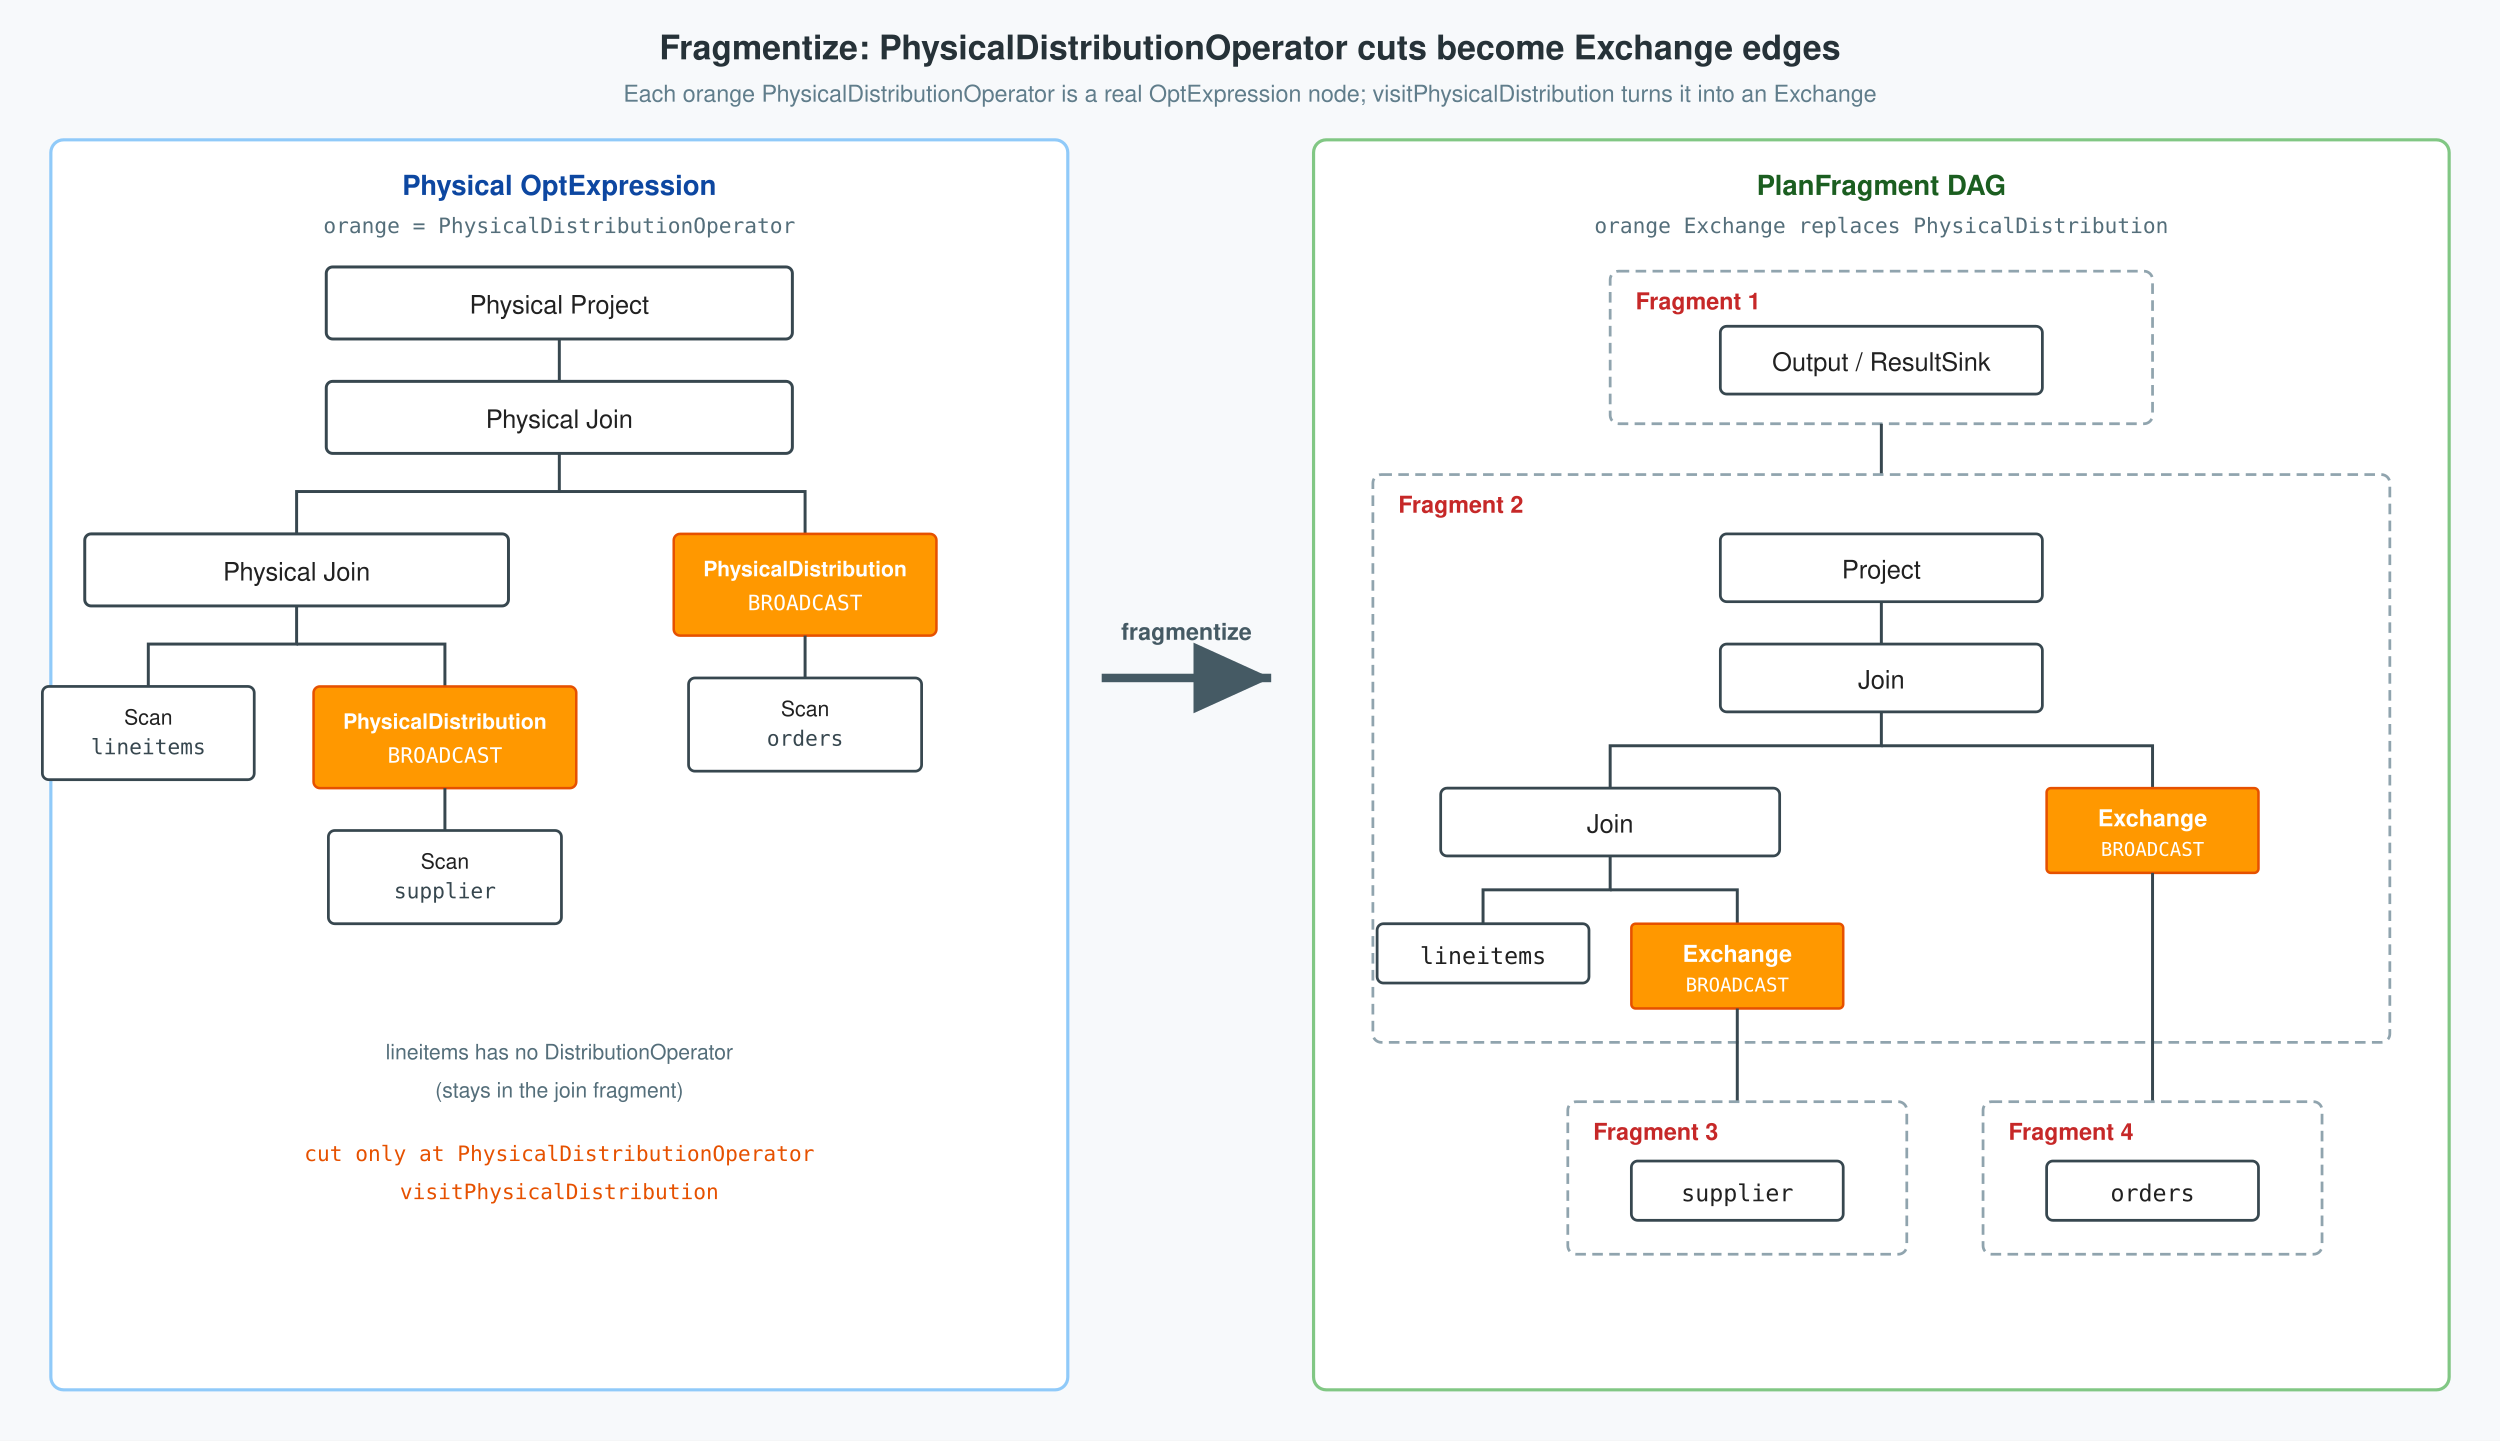
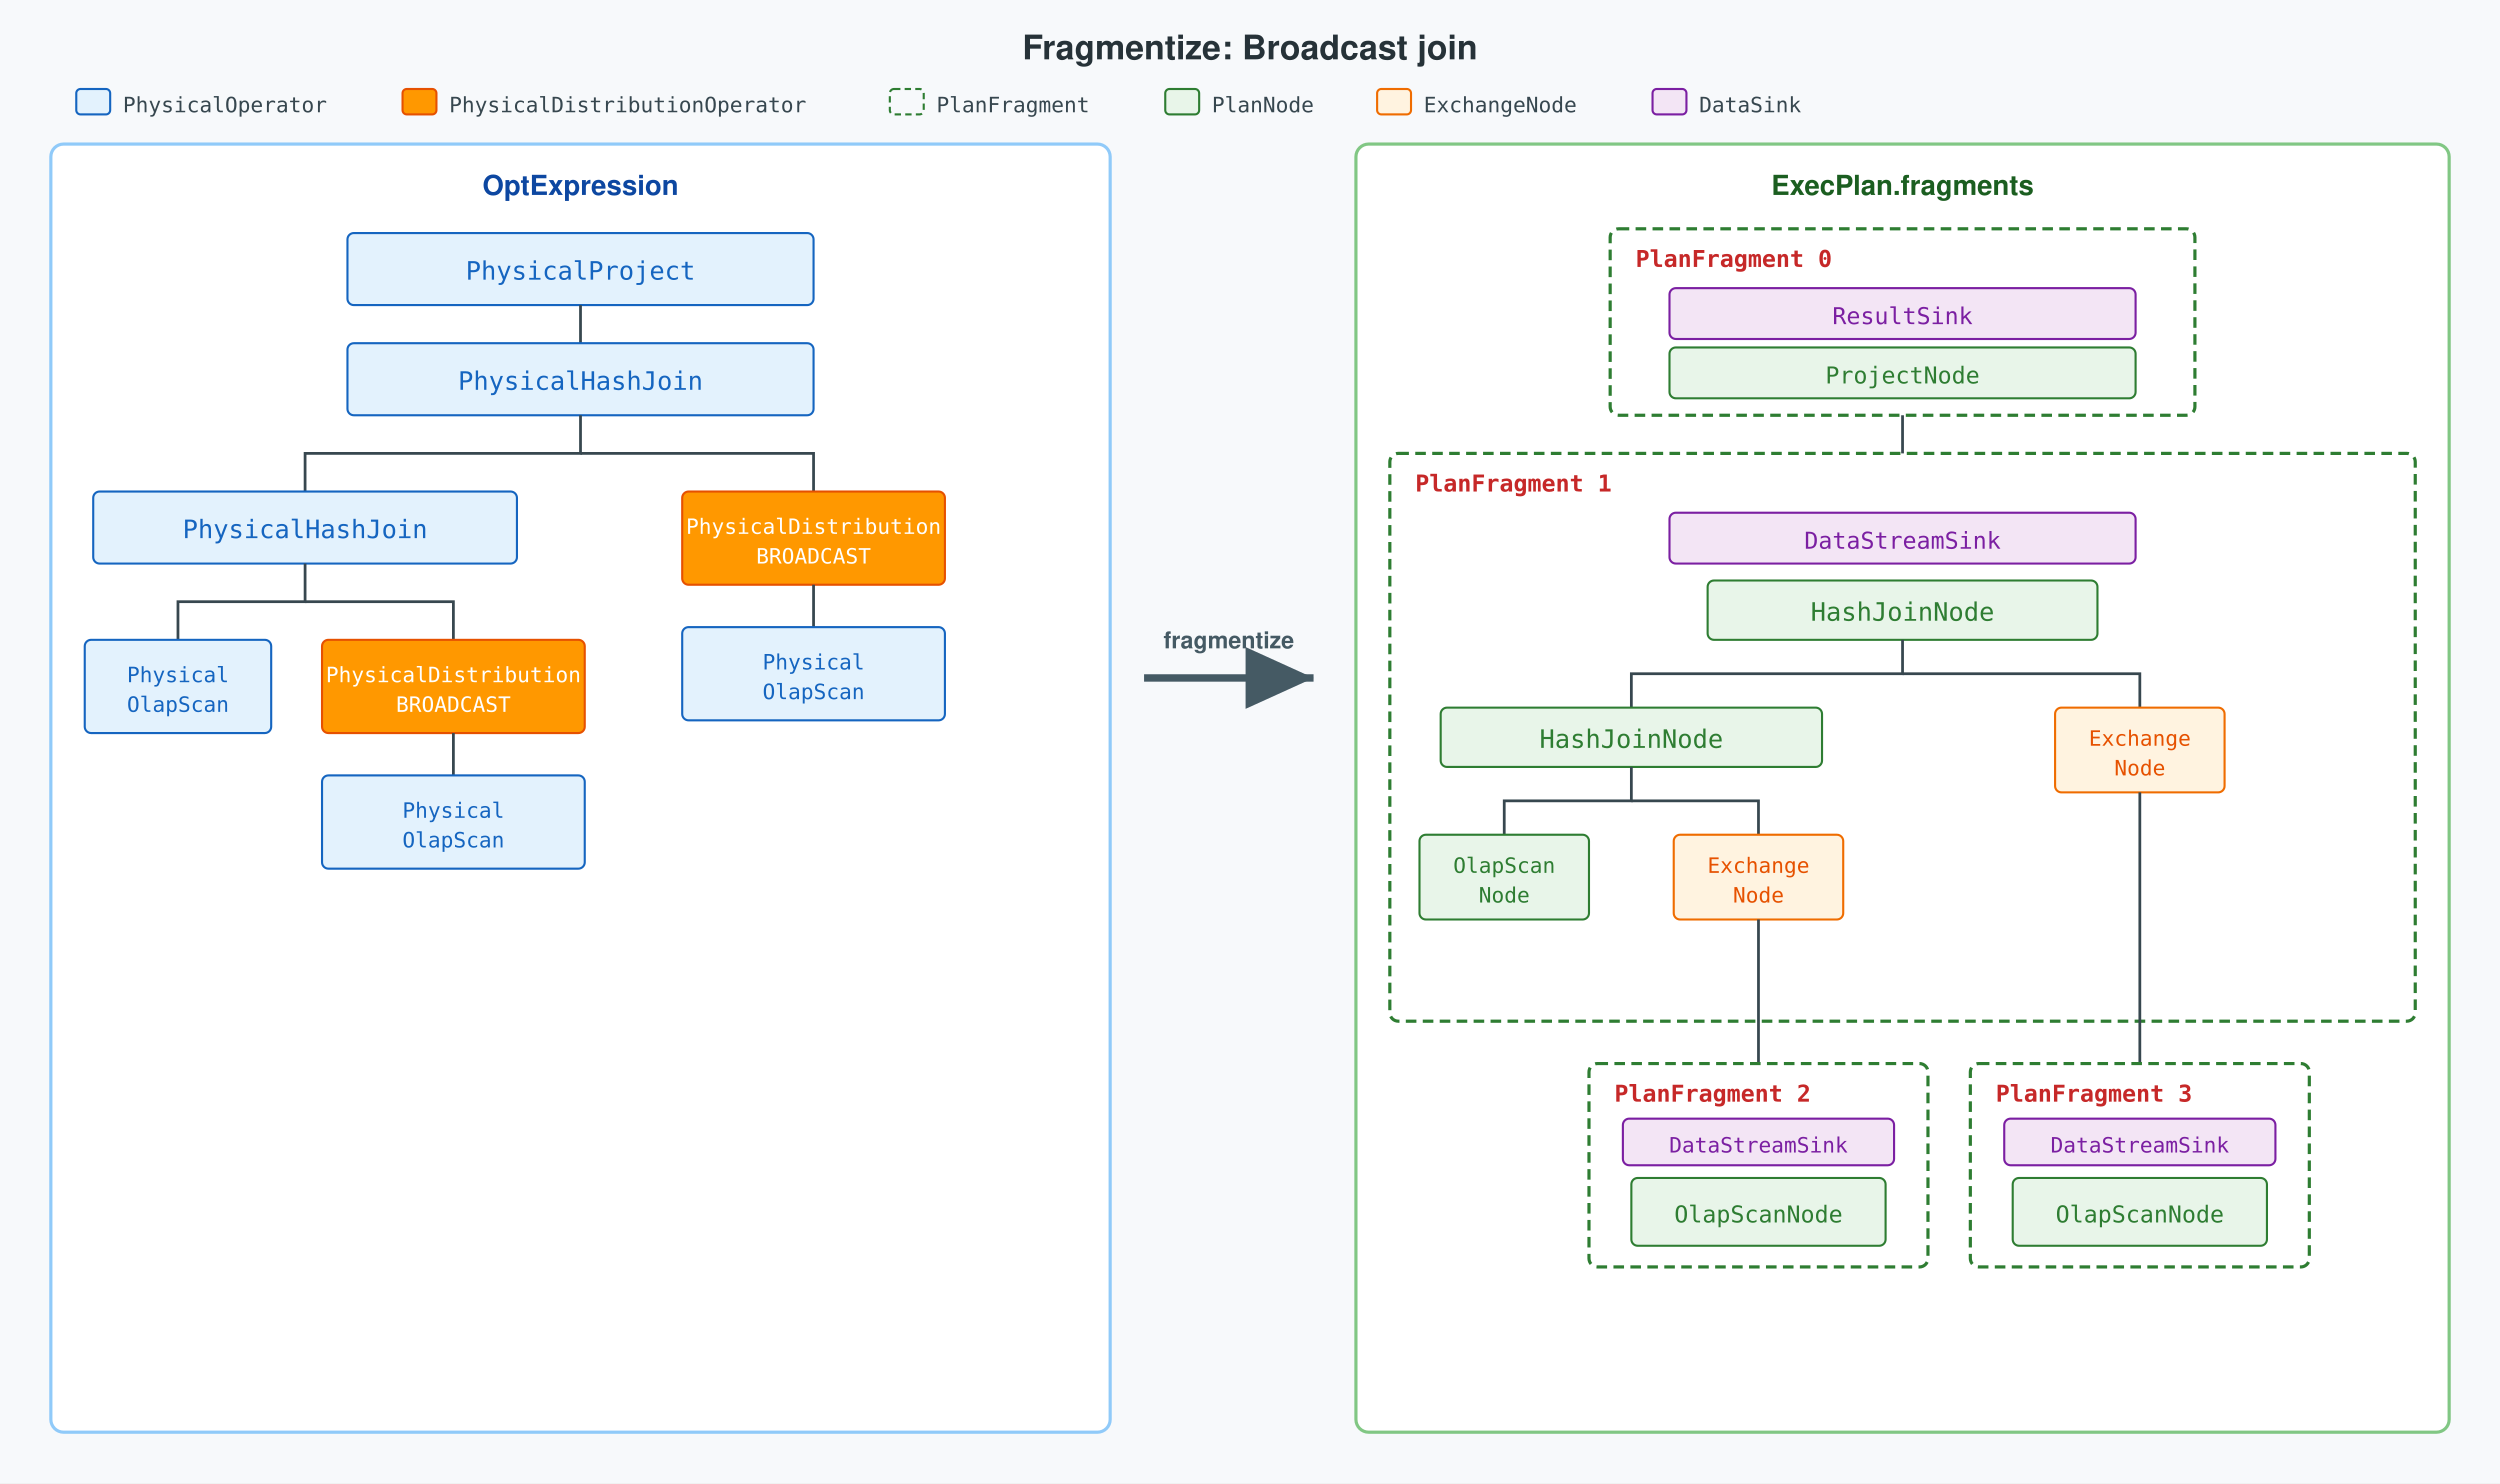
- <svg xmlns="http://www.w3.org/2000/svg" width="1180" height="680" viewBox="0 0 1180 680" role="img" aria-label="Fragmentize: PhysicalDistributionOperator nodes on the physical tree become Exchange edges between PlanFragments">
+ <svg xmlns="http://www.w3.org/2000/svg" width="1180" height="700" viewBox="0 0 1180 700" role="img" aria-label="Fragmentize broadcast: PhysicalOperators to PlanFragments with ExchangeNodes and sinks">
  <defs>
-     <marker id="fz-big" viewBox="0 0 12 12" refX="11" refY="6" markerWidth="10" markerHeight="10" orient="auto">
+     <marker id="fz-arr" viewBox="0 0 12 12" refX="11" refY="6" markerWidth="10" markerHeight="10" orient="auto">
      <path d="M 0 1 L 11 6 L 0 11 z" fill="#455a64" />
    </marker>
  </defs>
-   <rect width="1180" height="680" fill="#f7f9fb" />
-   <text x="590" y="28" text-anchor="middle" font-family="Segoe UI, Helvetica, Arial, sans-serif" font-size="16" font-weight="700" fill="#263238">Fragmentize: PhysicalDistributionOperator cuts become Exchange edges</text>
-   <text x="590" y="48" text-anchor="middle" font-family="Segoe UI, Helvetica, Arial, sans-serif" font-size="11" fill="#607d8b">Each orange PhysicalDistributionOperator is a real OptExpression node; visitPhysicalDistribution turns it into an Exchange</text>
-   <rect x="24" y="66" width="480" height="590" fill="#ffffff" stroke="#90caf9" stroke-width="1.5" rx="6" />
-   <text x="264" y="92" text-anchor="middle" font-family="Segoe UI, Helvetica, Arial, sans-serif" font-size="13" font-weight="700" fill="#0d47a1">Physical OptExpression</text>
-   <text x="264" y="110" text-anchor="middle" font-family="Consolas, monospace" font-size="10" fill="#546e7a">orange = PhysicalDistributionOperator</text>
-   <rect x="154" y="126" width="220" height="34" fill="#ffffff" stroke="#37474f" stroke-width="1.4" rx="3" />
-   <text x="264" y="148" text-anchor="middle" font-family="Segoe UI, Helvetica, Arial, sans-serif" font-size="12" fill="#212121">Physical Project</text>
-   <line x1="264" y1="160" x2="264" y2="180" stroke="#37474f" stroke-width="1.4" />
-   <rect x="154" y="180" width="220" height="34" fill="#ffffff" stroke="#37474f" stroke-width="1.4" rx="3" />
-   <text x="264" y="202" text-anchor="middle" font-family="Segoe UI, Helvetica, Arial, sans-serif" font-size="12" fill="#212121">Physical Join</text>
-   <path d="M 264 214 L 264 232 L 140 232 L 140 252" fill="none" stroke="#37474f" stroke-width="1.4" />
-   <path d="M 264 232 L 380 232 L 380 252" fill="none" stroke="#37474f" stroke-width="1.4" />
-   <rect x="40" y="252" width="200" height="34" fill="#ffffff" stroke="#37474f" stroke-width="1.4" rx="3" />
-   <text x="140" y="274" text-anchor="middle" font-family="Segoe UI, Helvetica, Arial, sans-serif" font-size="12" fill="#212121">Physical Join</text>
-   <path d="M 140 286 L 140 304 L 70 304 L 70 324" fill="none" stroke="#37474f" stroke-width="1.4" />
-   <path d="M 140 304 L 210 304 L 210 324" fill="none" stroke="#37474f" stroke-width="1.4" />
-   <rect x="20" y="324" width="100" height="44" fill="#ffffff" stroke="#37474f" stroke-width="1.3" rx="3" />
-   <text x="70" y="342" text-anchor="middle" font-family="Segoe UI, Helvetica, Arial, sans-serif" font-size="10" fill="#212121">Scan</text>
-   <text x="70" y="356" text-anchor="middle" font-family="Consolas, monospace" font-size="10" fill="#37474f">lineitems</text>
-   <rect x="148" y="324" width="124" height="48" fill="#ff9800" stroke="#e65100" stroke-width="1.2" rx="3" />
-   <text x="210" y="344" text-anchor="middle" font-family="Segoe UI, Helvetica, Arial, sans-serif" font-size="10" font-weight="700" fill="#ffffff">PhysicalDistribution</text>
-   <text x="210" y="360" text-anchor="middle" font-family="Consolas, monospace" font-size="10" fill="#ffffff">BROADCAST</text>
-   <line x1="210" y1="372" x2="210" y2="392" stroke="#37474f" stroke-width="1.4" />
-   <rect x="155" y="392" width="110" height="44" fill="#ffffff" stroke="#37474f" stroke-width="1.3" rx="3" />
-   <text x="210" y="410" text-anchor="middle" font-family="Segoe UI, Helvetica, Arial, sans-serif" font-size="10" fill="#212121">Scan</text>
-   <text x="210" y="424" text-anchor="middle" font-family="Consolas, monospace" font-size="10" fill="#37474f">supplier</text>
-   <rect x="318" y="252" width="124" height="48" fill="#ff9800" stroke="#e65100" stroke-width="1.2" rx="3" />
-   <text x="380" y="272" text-anchor="middle" font-family="Segoe UI, Helvetica, Arial, sans-serif" font-size="10" font-weight="700" fill="#ffffff">PhysicalDistribution</text>
-   <text x="380" y="288" text-anchor="middle" font-family="Consolas, monospace" font-size="10" fill="#ffffff">BROADCAST</text>
-   <line x1="380" y1="300" x2="380" y2="320" stroke="#37474f" stroke-width="1.4" />
-   <rect x="325" y="320" width="110" height="44" fill="#ffffff" stroke="#37474f" stroke-width="1.3" rx="3" />
-   <text x="380" y="338" text-anchor="middle" font-family="Segoe UI, Helvetica, Arial, sans-serif" font-size="10" fill="#212121">Scan</text>
-   <text x="380" y="352" text-anchor="middle" font-family="Consolas, monospace" font-size="10" fill="#37474f">orders</text>
-   <text x="264" y="500" text-anchor="middle" font-family="Segoe UI, Helvetica, Arial, sans-serif" font-size="10" fill="#546e7a">lineitems has no DistributionOperator</text>
-   <text x="264" y="518" text-anchor="middle" font-family="Segoe UI, Helvetica, Arial, sans-serif" font-size="10" fill="#546e7a">(stays in the join fragment)</text>
-   <text x="264" y="548" text-anchor="middle" font-family="Consolas, monospace" font-size="10" fill="#e65100">cut only at PhysicalDistributionOperator</text>
-   <text x="264" y="566" text-anchor="middle" font-family="Consolas, monospace" font-size="10" fill="#e65100">visitPhysicalDistribution</text>
-   <line x1="520" y1="320" x2="600" y2="320" stroke="#455a64" stroke-width="4" marker-end="url(#fz-big)" />
-   <text x="560" y="302" text-anchor="middle" font-family="Segoe UI, Helvetica, Arial, sans-serif" font-size="11" font-weight="700" fill="#455a64">fragmentize</text>
-   <rect x="620" y="66" width="536" height="590" fill="#ffffff" stroke="#81c784" stroke-width="1.5" rx="6" />
-   <text x="888" y="92" text-anchor="middle" font-family="Segoe UI, Helvetica, Arial, sans-serif" font-size="13" font-weight="700" fill="#1b5e20">PlanFragment DAG</text>
-   <text x="888" y="110" text-anchor="middle" font-family="Consolas, monospace" font-size="10" fill="#546e7a">orange Exchange replaces PhysicalDistribution</text>
-   <rect x="760" y="128" width="256" height="72" fill="none" stroke="#90a4ae" stroke-width="1.3" stroke-dasharray="5 3" rx="4" />
-   <text x="772" y="146" font-family="Segoe UI, Helvetica, Arial, sans-serif" font-size="11" font-weight="700" fill="#c62828">Fragment 1</text>
-   <rect x="812" y="154" width="152" height="32" fill="#ffffff" stroke="#37474f" stroke-width="1.3" rx="3" />
-   <text x="888" y="175" text-anchor="middle" font-family="Segoe UI, Helvetica, Arial, sans-serif" font-size="12" fill="#212121">Output / ResultSink</text>
-   <line x1="888" y1="200" x2="888" y2="224" stroke="#37474f" stroke-width="1.4" />
-   <rect x="648" y="224" width="480" height="268" fill="none" stroke="#90a4ae" stroke-width="1.3" stroke-dasharray="5 3" rx="4" />
-   <text x="660" y="242" font-family="Segoe UI, Helvetica, Arial, sans-serif" font-size="11" font-weight="700" fill="#c62828">Fragment 2</text>
-   <rect x="812" y="252" width="152" height="32" fill="#ffffff" stroke="#37474f" stroke-width="1.3" rx="3" />
-   <text x="888" y="273" text-anchor="middle" font-family="Segoe UI, Helvetica, Arial, sans-serif" font-size="12" fill="#212121">Project</text>
-   <line x1="888" y1="284" x2="888" y2="304" stroke="#37474f" stroke-width="1.4" />
-   <rect x="812" y="304" width="152" height="32" fill="#ffffff" stroke="#37474f" stroke-width="1.3" rx="3" />
-   <text x="888" y="325" text-anchor="middle" font-family="Segoe UI, Helvetica, Arial, sans-serif" font-size="12" fill="#212121">Join</text>
-   <path d="M 888 336 L 888 352 L 760 352 L 760 372" fill="none" stroke="#37474f" stroke-width="1.4" />
-   <path d="M 888 352 L 1016 352 L 1016 372" fill="none" stroke="#37474f" stroke-width="1.4" />
-   <rect x="680" y="372" width="160" height="32" fill="#ffffff" stroke="#37474f" stroke-width="1.3" rx="3" />
-   <text x="760" y="393" text-anchor="middle" font-family="Segoe UI, Helvetica, Arial, sans-serif" font-size="12" fill="#212121">Join</text>
-   <path d="M 760 404 L 760 420 L 700 420 L 700 436" fill="none" stroke="#37474f" stroke-width="1.4" />
-   <path d="M 760 420 L 820 420 L 820 436" fill="none" stroke="#37474f" stroke-width="1.4" />
-   <rect x="650" y="436" width="100" height="28" fill="#ffffff" stroke="#37474f" stroke-width="1.3" rx="3" />
-   <text x="700" y="455" text-anchor="middle" font-family="Consolas, monospace" font-size="11" fill="#212121">lineitems</text>
-   <rect x="770" y="436" width="100" height="40" fill="#ff9800" stroke="#e65100" stroke-width="1.2" rx="2" />
-   <text x="820" y="454" text-anchor="middle" font-family="Segoe UI, Helvetica, Arial, sans-serif" font-size="11" font-weight="700" fill="#ffffff">Exchange</text>
-   <text x="820" y="468" text-anchor="middle" font-family="Consolas, monospace" font-size="9" fill="#ffffff">BROADCAST</text>
-   <rect x="966" y="372" width="100" height="40" fill="#ff9800" stroke="#e65100" stroke-width="1.2" rx="2" />
-   <text x="1016" y="390" text-anchor="middle" font-family="Segoe UI, Helvetica, Arial, sans-serif" font-size="11" font-weight="700" fill="#ffffff">Exchange</text>
-   <text x="1016" y="404" text-anchor="middle" font-family="Consolas, monospace" font-size="9" fill="#ffffff">BROADCAST</text>
-   <line x1="820" y1="476" x2="820" y2="520" stroke="#37474f" stroke-width="1.4" />
-   <line x1="1016" y1="412" x2="1016" y2="520" stroke="#37474f" stroke-width="1.4" />
-   <rect x="740" y="520" width="160" height="72" fill="none" stroke="#90a4ae" stroke-width="1.3" stroke-dasharray="5 3" rx="4" />
-   <text x="752" y="538" font-family="Segoe UI, Helvetica, Arial, sans-serif" font-size="11" font-weight="700" fill="#c62828">Fragment 3</text>
-   <rect x="770" y="548" width="100" height="28" fill="#ffffff" stroke="#37474f" stroke-width="1.3" rx="3" />
-   <text x="820" y="567" text-anchor="middle" font-family="Consolas, monospace" font-size="11" fill="#212121">supplier</text>
-   <rect x="936" y="520" width="160" height="72" fill="none" stroke="#90a4ae" stroke-width="1.3" stroke-dasharray="5 3" rx="4" />
-   <text x="948" y="538" font-family="Segoe UI, Helvetica, Arial, sans-serif" font-size="11" font-weight="700" fill="#c62828">Fragment 4</text>
-   <rect x="966" y="548" width="100" height="28" fill="#ffffff" stroke="#37474f" stroke-width="1.3" rx="3" />
-   <text x="1016" y="567" text-anchor="middle" font-family="Consolas, monospace" font-size="11" fill="#212121">orders</text>
+   <rect width="1180" height="700" fill="#f7f9fb" />
+   <text x="590" y="28" text-anchor="middle" font-family="Segoe UI, Helvetica, Arial, sans-serif" font-size="16" font-weight="700" fill="#263238">Fragmentize: Broadcast join</text>
+   <rect x="36" y="42" width="16" height="12" fill="#e3f2fd" stroke="#1565c0" rx="2" />
+   <text x="58" y="53" font-family="Consolas, monospace" font-size="10" fill="#37474f">PhysicalOperator</text>
+   <rect x="190" y="42" width="16" height="12" fill="#ff9800" stroke="#e65100" rx="2" />
+   <text x="212" y="53" font-family="Consolas, monospace" font-size="10" fill="#37474f">PhysicalDistributionOperator</text>
+   <rect x="420" y="42" width="16" height="12" fill="none" stroke="#2e7d32" stroke-dasharray="3 2" rx="2" />
+   <text x="442" y="53" font-family="Consolas, monospace" font-size="10" fill="#37474f">PlanFragment</text>
+   <rect x="550" y="42" width="16" height="12" fill="#e8f5e9" stroke="#2e7d32" rx="2" />
+   <text x="572" y="53" font-family="Consolas, monospace" font-size="10" fill="#37474f">PlanNode</text>
+   <rect x="650" y="42" width="16" height="12" fill="#fff3e0" stroke="#ef6c00" rx="2" />
+   <text x="672" y="53" font-family="Consolas, monospace" font-size="10" fill="#37474f">ExchangeNode</text>
+   <rect x="780" y="42" width="16" height="12" fill="#f3e5f5" stroke="#7b1fa2" rx="2" />
+   <text x="802" y="53" font-family="Consolas, monospace" font-size="10" fill="#37474f">DataSink</text>
+   <rect x="24" y="68" width="500" height="608" fill="#ffffff" stroke="#90caf9" stroke-width="1.5" rx="6" />
+   <text x="274" y="92" text-anchor="middle" font-family="Segoe UI, Helvetica, Arial, sans-serif" font-size="13" font-weight="700" fill="#0d47a1">OptExpression</text>
+   <rect x="164" y="110" width="220" height="34" fill="#e3f2fd" stroke="#1565c0" rx="3" />
+   <text x="274" y="132" text-anchor="middle" font-family="Consolas, monospace" font-size="12" fill="#1565c0">PhysicalProject</text>
+   <line x1="274" y1="144" x2="274" y2="162" stroke="#37474f" stroke-width="1.3" />
+   <rect x="164" y="162" width="220" height="34" fill="#e3f2fd" stroke="#1565c0" rx="3" />
+   <text x="274" y="184" text-anchor="middle" font-family="Consolas, monospace" font-size="12" fill="#1565c0">PhysicalHashJoin</text>
+   <path d="M 274 196 L 274 214 L 144 214 L 144 232" fill="none" stroke="#37474f" stroke-width="1.3" />
+   <path d="M 274 214 L 384 214 L 384 232" fill="none" stroke="#37474f" stroke-width="1.3" />
+   <rect x="44" y="232" width="200" height="34" fill="#e3f2fd" stroke="#1565c0" rx="3" />
+   <text x="144" y="254" text-anchor="middle" font-family="Consolas, monospace" font-size="12" fill="#1565c0">PhysicalHashJoin</text>
+   <path d="M 144 266 L 144 284 L 84 284 L 84 302" fill="none" stroke="#37474f" stroke-width="1.3" />
+   <path d="M 144 284 L 214 284 L 214 302" fill="none" stroke="#37474f" stroke-width="1.3" />
+   <rect x="40" y="302" width="88" height="44" fill="#e3f2fd" stroke="#1565c0" rx="3" />
+   <text x="84" y="322" text-anchor="middle" font-family="Consolas, monospace" font-size="10" fill="#1565c0">Physical</text>
+   <text x="84" y="336" text-anchor="middle" font-family="Consolas, monospace" font-size="10" fill="#1565c0">OlapScan</text>
+   <rect x="152" y="302" width="124" height="44" fill="#ff9800" stroke="#e65100" rx="3" />
+   <text x="214" y="322" text-anchor="middle" font-family="Consolas, monospace" font-size="10" fill="#ffffff">PhysicalDistribution</text>
+   <text x="214" y="336" text-anchor="middle" font-family="Consolas, monospace" font-size="10" fill="#ffffff">BROADCAST</text>
+   <line x1="214" y1="346" x2="214" y2="366" stroke="#37474f" stroke-width="1.3" />
+   <rect x="152" y="366" width="124" height="44" fill="#e3f2fd" stroke="#1565c0" rx="3" />
+   <text x="214" y="386" text-anchor="middle" font-family="Consolas, monospace" font-size="10" fill="#1565c0">Physical</text>
+   <text x="214" y="400" text-anchor="middle" font-family="Consolas, monospace" font-size="10" fill="#1565c0">OlapScan</text>
+   <rect x="322" y="232" width="124" height="44" fill="#ff9800" stroke="#e65100" rx="3" />
+   <text x="384" y="252" text-anchor="middle" font-family="Consolas, monospace" font-size="10" fill="#ffffff">PhysicalDistribution</text>
+   <text x="384" y="266" text-anchor="middle" font-family="Consolas, monospace" font-size="10" fill="#ffffff">BROADCAST</text>
+   <line x1="384" y1="276" x2="384" y2="296" stroke="#37474f" stroke-width="1.3" />
+   <rect x="322" y="296" width="124" height="44" fill="#e3f2fd" stroke="#1565c0" rx="3" />
+   <text x="384" y="316" text-anchor="middle" font-family="Consolas, monospace" font-size="10" fill="#1565c0">Physical</text>
+   <text x="384" y="330" text-anchor="middle" font-family="Consolas, monospace" font-size="10" fill="#1565c0">OlapScan</text>
+   <line x1="540" y1="320" x2="620" y2="320" stroke="#455a64" stroke-width="3.5" marker-end="url(#fz-arr)" />
+   <text x="580" y="306" text-anchor="middle" font-family="Segoe UI, Helvetica, Arial, sans-serif" font-size="11" font-weight="700" fill="#455a64">fragmentize</text>
+   <rect x="640" y="68" width="516" height="608" fill="#ffffff" stroke="#81c784" stroke-width="1.5" rx="6" />
+   <text x="898" y="92" text-anchor="middle" font-family="Segoe UI, Helvetica, Arial, sans-serif" font-size="13" font-weight="700" fill="#1b5e20">ExecPlan.fragments</text>
+   <rect x="760" y="108" width="276" height="88" fill="none" stroke="#2e7d32" stroke-width="1.5" stroke-dasharray="5 3" rx="4" />
+   <text x="772" y="126" font-family="Consolas, monospace" font-size="11" font-weight="700" fill="#c62828">PlanFragment 0</text>
+   <rect x="788" y="136" width="220" height="24" fill="#f3e5f5" stroke="#7b1fa2" rx="3" />
+   <text x="898" y="153" text-anchor="middle" font-family="Consolas, monospace" font-size="11" fill="#7b1fa2">ResultSink</text>
+   <rect x="788" y="164" width="220" height="24" fill="#e8f5e9" stroke="#2e7d32" rx="3" />
+   <text x="898" y="181" text-anchor="middle" font-family="Consolas, monospace" font-size="11" fill="#2e7d32">ProjectNode</text>
+   <line x1="898" y1="196" x2="898" y2="214" stroke="#37474f" stroke-width="1.3" />
+   <rect x="656" y="214" width="484" height="268" fill="none" stroke="#2e7d32" stroke-width="1.5" stroke-dasharray="5 3" rx="4" />
+   <text x="668" y="232" font-family="Consolas, monospace" font-size="11" font-weight="700" fill="#c62828">PlanFragment 1</text>
+   <rect x="788" y="242" width="220" height="24" fill="#f3e5f5" stroke="#7b1fa2" rx="3" />
+   <text x="898" y="259" text-anchor="middle" font-family="Consolas, monospace" font-size="11" fill="#7b1fa2">DataStreamSink</text>
+   <rect x="806" y="274" width="184" height="28" fill="#e8f5e9" stroke="#2e7d32" rx="3" />
+   <text x="898" y="293" text-anchor="middle" font-family="Consolas, monospace" font-size="12" fill="#2e7d32">HashJoinNode</text>
+   <path d="M 898 302 L 898 318 L 770 318 L 770 334" fill="none" stroke="#37474f" stroke-width="1.3" />
+   <path d="M 898 318 L 1010 318 L 1010 334" fill="none" stroke="#37474f" stroke-width="1.3" />
+   <rect x="680" y="334" width="180" height="28" fill="#e8f5e9" stroke="#2e7d32" rx="3" />
+   <text x="770" y="353" text-anchor="middle" font-family="Consolas, monospace" font-size="12" fill="#2e7d32">HashJoinNode</text>
+   <path d="M 770 362 L 770 378 L 710 378 L 710 394" fill="none" stroke="#37474f" stroke-width="1.3" />
+   <path d="M 770 378 L 830 378 L 830 394" fill="none" stroke="#37474f" stroke-width="1.3" />
+   <rect x="670" y="394" width="80" height="40" fill="#e8f5e9" stroke="#2e7d32" rx="3" />
+   <text x="710" y="412" text-anchor="middle" font-family="Consolas, monospace" font-size="10" fill="#2e7d32">OlapScan</text>
+   <text x="710" y="426" text-anchor="middle" font-family="Consolas, monospace" font-size="10" fill="#2e7d32">Node</text>
+   <rect x="790" y="394" width="80" height="40" fill="#fff3e0" stroke="#ef6c00" rx="3" />
+   <text x="830" y="412" text-anchor="middle" font-family="Consolas, monospace" font-size="10" fill="#e65100">Exchange</text>
+   <text x="830" y="426" text-anchor="middle" font-family="Consolas, monospace" font-size="10" fill="#e65100">Node</text>
+   <rect x="970" y="334" width="80" height="40" fill="#fff3e0" stroke="#ef6c00" rx="3" />
+   <text x="1010" y="352" text-anchor="middle" font-family="Consolas, monospace" font-size="10" fill="#e65100">Exchange</text>
+   <text x="1010" y="366" text-anchor="middle" font-family="Consolas, monospace" font-size="10" fill="#e65100">Node</text>
+   <line x1="830" y1="434" x2="830" y2="502" stroke="#37474f" stroke-width="1.3" />
+   <line x1="1010" y1="374" x2="1010" y2="502" stroke="#37474f" stroke-width="1.3" />
+   <rect x="750" y="502" width="160" height="96" fill="none" stroke="#2e7d32" stroke-width="1.5" stroke-dasharray="5 3" rx="4" />
+   <text x="762" y="520" font-family="Consolas, monospace" font-size="11" font-weight="700" fill="#c62828">PlanFragment 2</text>
+   <rect x="766" y="528" width="128" height="22" fill="#f3e5f5" stroke="#7b1fa2" rx="3" />
+   <text x="830" y="544" text-anchor="middle" font-family="Consolas, monospace" font-size="10" fill="#7b1fa2">DataStreamSink</text>
+   <rect x="770" y="556" width="120" height="32" fill="#e8f5e9" stroke="#2e7d32" rx="3" />
+   <text x="830" y="577" text-anchor="middle" font-family="Consolas, monospace" font-size="11" fill="#2e7d32">OlapScanNode</text>
+   <rect x="930" y="502" width="160" height="96" fill="none" stroke="#2e7d32" stroke-width="1.5" stroke-dasharray="5 3" rx="4" />
+   <text x="942" y="520" font-family="Consolas, monospace" font-size="11" font-weight="700" fill="#c62828">PlanFragment 3</text>
+   <rect x="946" y="528" width="128" height="22" fill="#f3e5f5" stroke="#7b1fa2" rx="3" />
+   <text x="1010" y="544" text-anchor="middle" font-family="Consolas, monospace" font-size="10" fill="#7b1fa2">DataStreamSink</text>
+   <rect x="950" y="556" width="120" height="32" fill="#e8f5e9" stroke="#2e7d32" rx="3" />
+   <text x="1010" y="577" text-anchor="middle" font-family="Consolas, monospace" font-size="11" fill="#2e7d32">OlapScanNode</text>
</svg>
